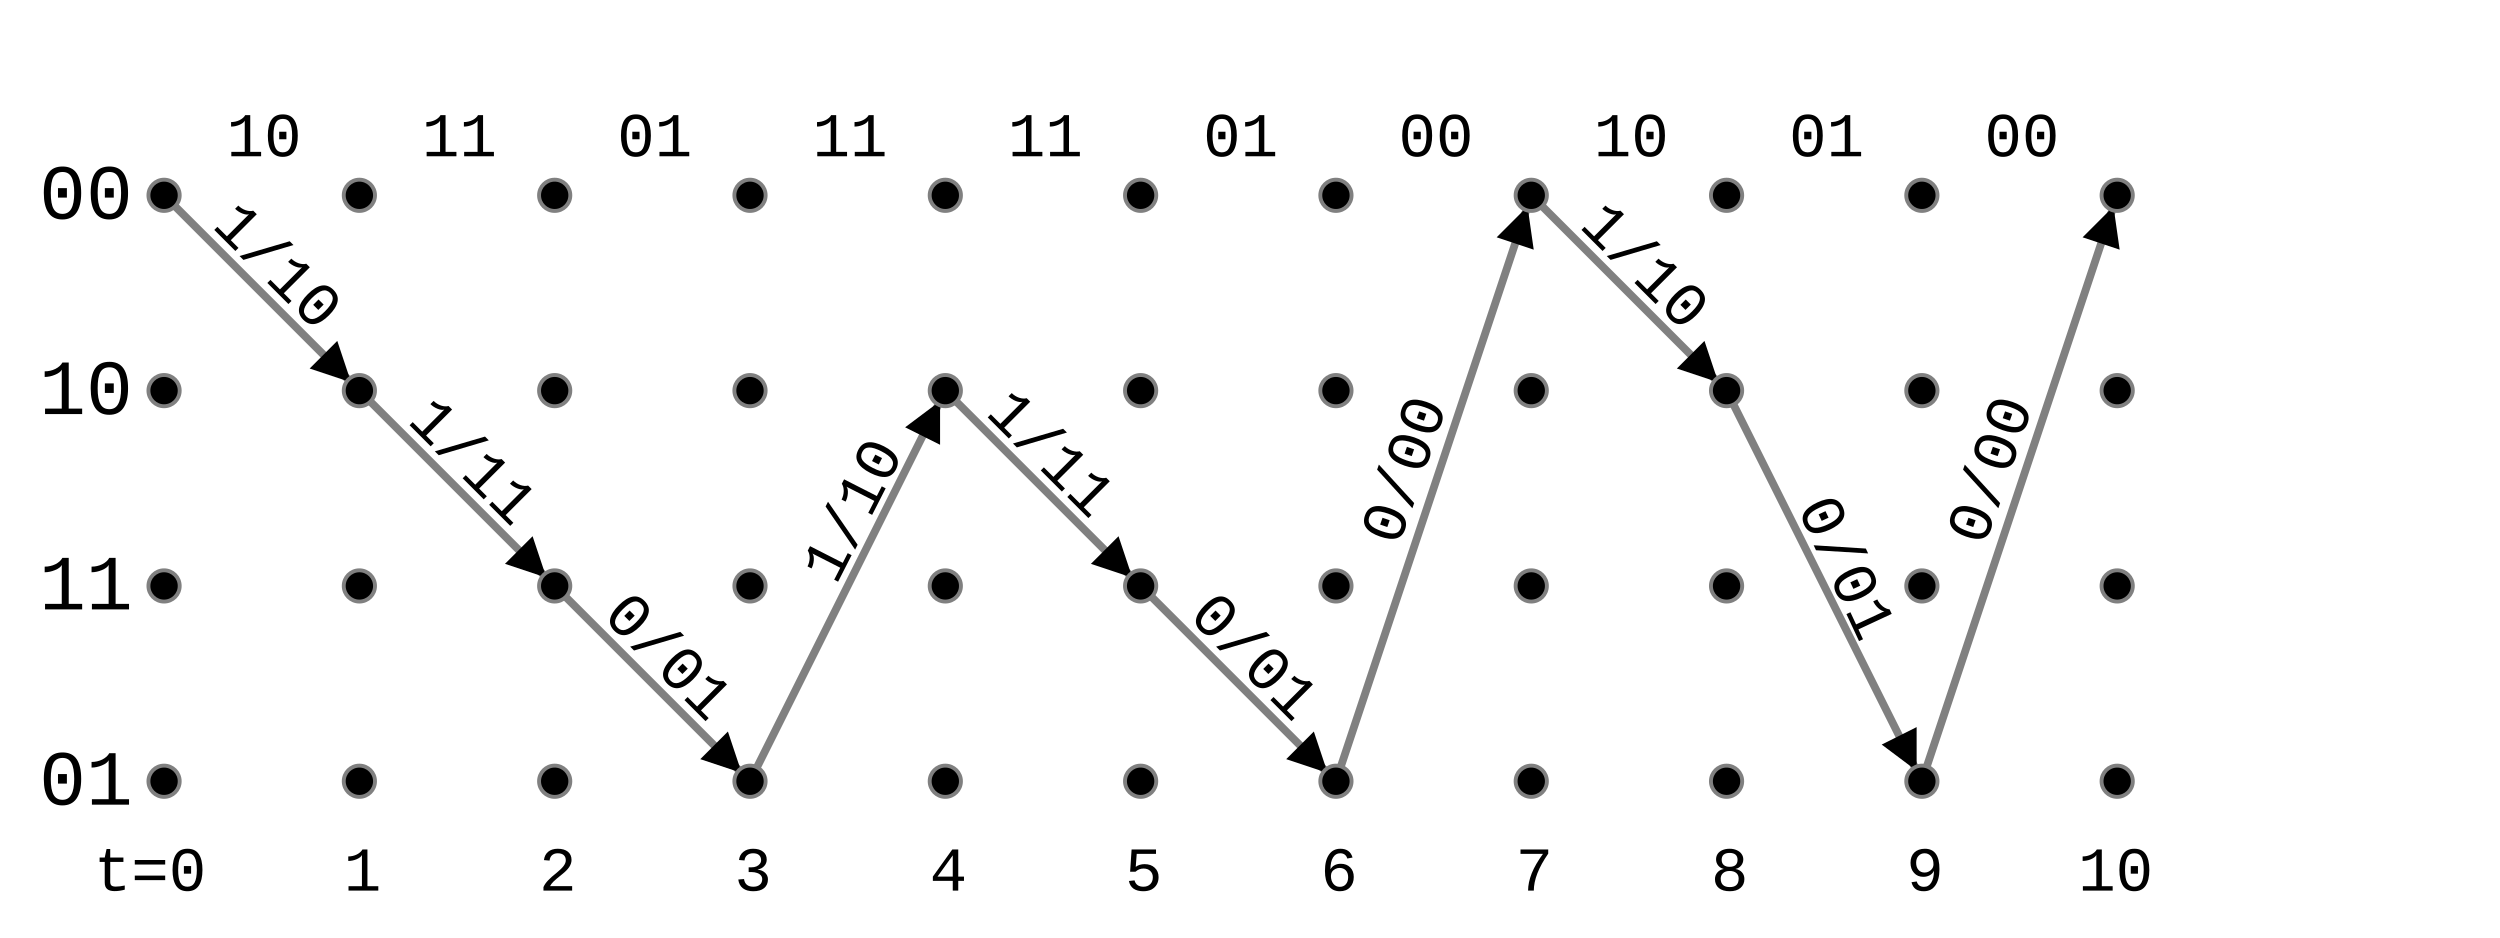
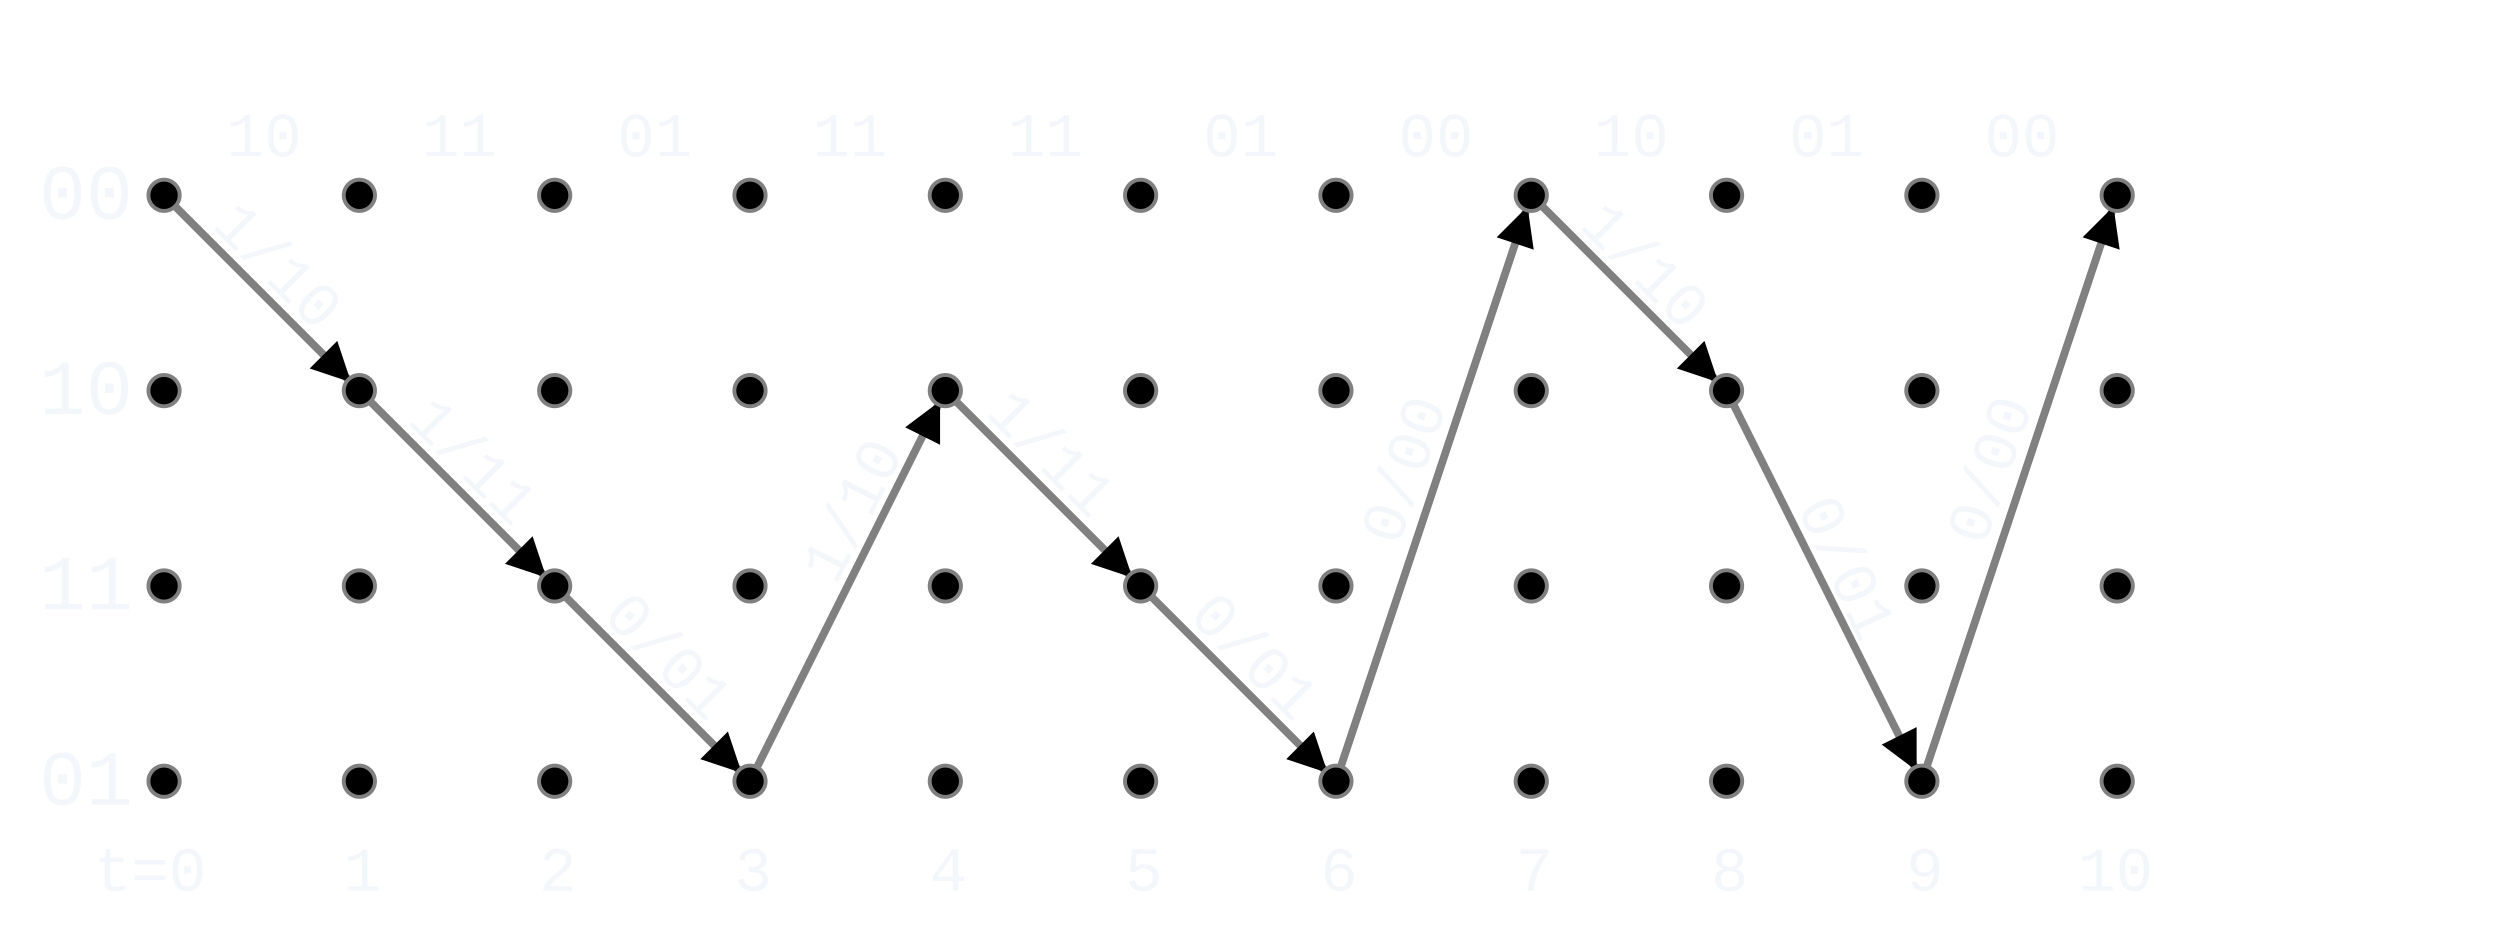
- <svg xmlns="http://www.w3.org/2000/svg" xmlns:xlink="http://www.w3.org/1999/xlink" viewBox="0 0 320 120">
+ <svg xmlns="http://www.w3.org/2000/svg" xmlns:xlink="http://www.w3.org/1999/xlink" viewBox="0 0 320 120" style="color: var(--text, #f3f6fb);">
  <style>
+   text { fill: currentColor; font-family: sans-serif; }
.atrans {
  stroke: grey;
  stroke-width: 1;
  fill: black;
}
.ptrans {
-   stroke: black;
+   stroke: currentColor;
  stroke-width: 1;
  border-style: dotted;
  fill: black;
}
.point {
  stroke: grey;
  stroke-width: 0.5;
  fill: black;
}
.state-text {
  font-family: SFMono-Regular,Consolas,Liberation Mono,Menlo,Courier,monospace;
  font-size: 10px;
}
.state-trans {
  font-family: SFMono-Regular,Consolas,Liberation Mono,Menlo,Courier,monospace;
  font-size: 8px;
}
.time-text {
  font-family: SFMono-Regular,Consolas,Liberation Mono,Menlo,Courier,monospace;
  font-size: 8px;
}
</style>
  <defs>
    <g id="trellis-column">
      <circle cx="0" cy="0" r="2" class="point" />
      <circle cx="0" cy="25" r="2" class="point" />
      <circle cx="0" cy="50" r="2" class="point" />
      <circle cx="0" cy="75" r="2" class="point" />
    </g>
    <marker id="arrowhead_right" markerWidth="5" markerHeight="5" refX="6.5" refY="2.5" orient="auto">
      <polygon points="0,0 5,2.5 0,5 0,0" />
    </marker>
  </defs>
  <g transform="translate(21,25)">
    <text class="state-trans" transform="translate(  6,  4)rotate(45)">1/10</text>
    <text class="state-trans" transform="translate( 31, 29)rotate(45)">1/11</text>
    <text class="state-trans" transform="translate( 56, 54)rotate(45)">0/01</text>
    <text class="state-trans" transform="translate( 86, 50)rotate(-63)">1/10</text>
    <text class="state-trans" transform="translate( 105, 28)rotate(45)">1/11</text>
    <text class="state-trans" transform="translate(131, 54)rotate(45)">0/01</text>
    <text class="state-trans" transform="translate(158, 45)rotate(-71)">0/00</text>
    <text class="state-trans" transform="translate(181,  4)rotate(45)">1/10</text>
    <text class="state-trans" transform="translate(209, 40)rotate(65)">0/01</text>
    <text class="state-trans" transform="translate(233, 45)rotate(-71)">0/00</text>
    <text x="8" y="-5" class="state-trans">10</text>
    <text x="33" y="-5" class="state-trans">11</text>
    <text x="58" y="-5" class="state-trans">01</text>
    <text x="83" y="-5" class="state-trans">11</text>
    <text x="108" y="-5" class="state-trans">11</text>
    <text x="133" y="-5" class="state-trans">01</text>
    <text x="158" y="-5" class="state-trans">00</text>
    <text x="183" y="-5" class="state-trans">10</text>
    <text x="208" y="-5" class="state-trans">01</text>
    <text x="233" y="-5" class="state-trans">00</text>
    <line x1="0" x2="25" y1="0" y2="25" class="atrans" marker-end="url(#arrowhead_right)" />
    <line x1="25" x2="50" y1="25" y2="50" class="atrans" marker-end="url(#arrowhead_right)" />
    <line x1="50" x2="75" y1="50" y2="75" class="atrans" marker-end="url(#arrowhead_right)" />
    <line x1="75" x2="100" y1="75" y2="25" class="atrans" marker-end="url(#arrowhead_right)" />
    <line x1="100" x2="125" y1="25" y2="50" class="atrans" marker-end="url(#arrowhead_right)" />
    <line x1="125" x2="150" y1="50" y2="75" class="atrans" marker-end="url(#arrowhead_right)" />
    <line x1="150" x2="175" y1="75" y2="0" class="atrans" marker-end="url(#arrowhead_right)" />
    <line x1="175" x2="200" y1="0" y2="25" class="atrans" marker-end="url(#arrowhead_right)" />
    <line x1="200" x2="225" y1="25" y2="75" class="atrans" marker-end="url(#arrowhead_right)" />
    <line x1="225" x2="250" y1="75" y2="0" class="atrans" marker-end="url(#arrowhead_right)" />
    <text x="-16" y="3" class="state-text">00</text>
    <text x="-16" y="28" class="state-text">10</text>
    <text x="-16" y="53" class="state-text">11</text>
    <text x="-16" y="78" class="state-text">01</text>
    <text x="-9" y="89" class="time-text">t=0</text>
    <text x="23" y="89" class="time-text">1</text>
    <text x="48" y="89" class="time-text">2</text>
    <text x="73" y="89" class="time-text">3</text>
    <text x="98" y="89" class="time-text">4</text>
    <text x="123" y="89" class="time-text">5</text>
    <text x="148" y="89" class="time-text">6</text>
    <text x="173" y="89" class="time-text">7</text>
    <text x="198" y="89" class="time-text">8</text>
    <text x="223" y="89" class="time-text">9</text>
    <text x="245" y="89" class="time-text">10</text>
    <use transform="translate(  0,0)" xlink:href="#trellis-column" />
    <use transform="translate( 25,0)" xlink:href="#trellis-column" />
    <use transform="translate( 50,0)" xlink:href="#trellis-column" />
    <use transform="translate( 75,0)" xlink:href="#trellis-column" />
    <use transform="translate(100,0)" xlink:href="#trellis-column" />
    <use transform="translate(125,0)" xlink:href="#trellis-column" />
    <use transform="translate(150,0)" xlink:href="#trellis-column" />
    <use transform="translate(175,0)" xlink:href="#trellis-column" />
    <use transform="translate(200,0)" xlink:href="#trellis-column" />
    <use transform="translate(225,0)" xlink:href="#trellis-column" />
    <use transform="translate(250,0)" xlink:href="#trellis-column" />
  </g>
</svg>
